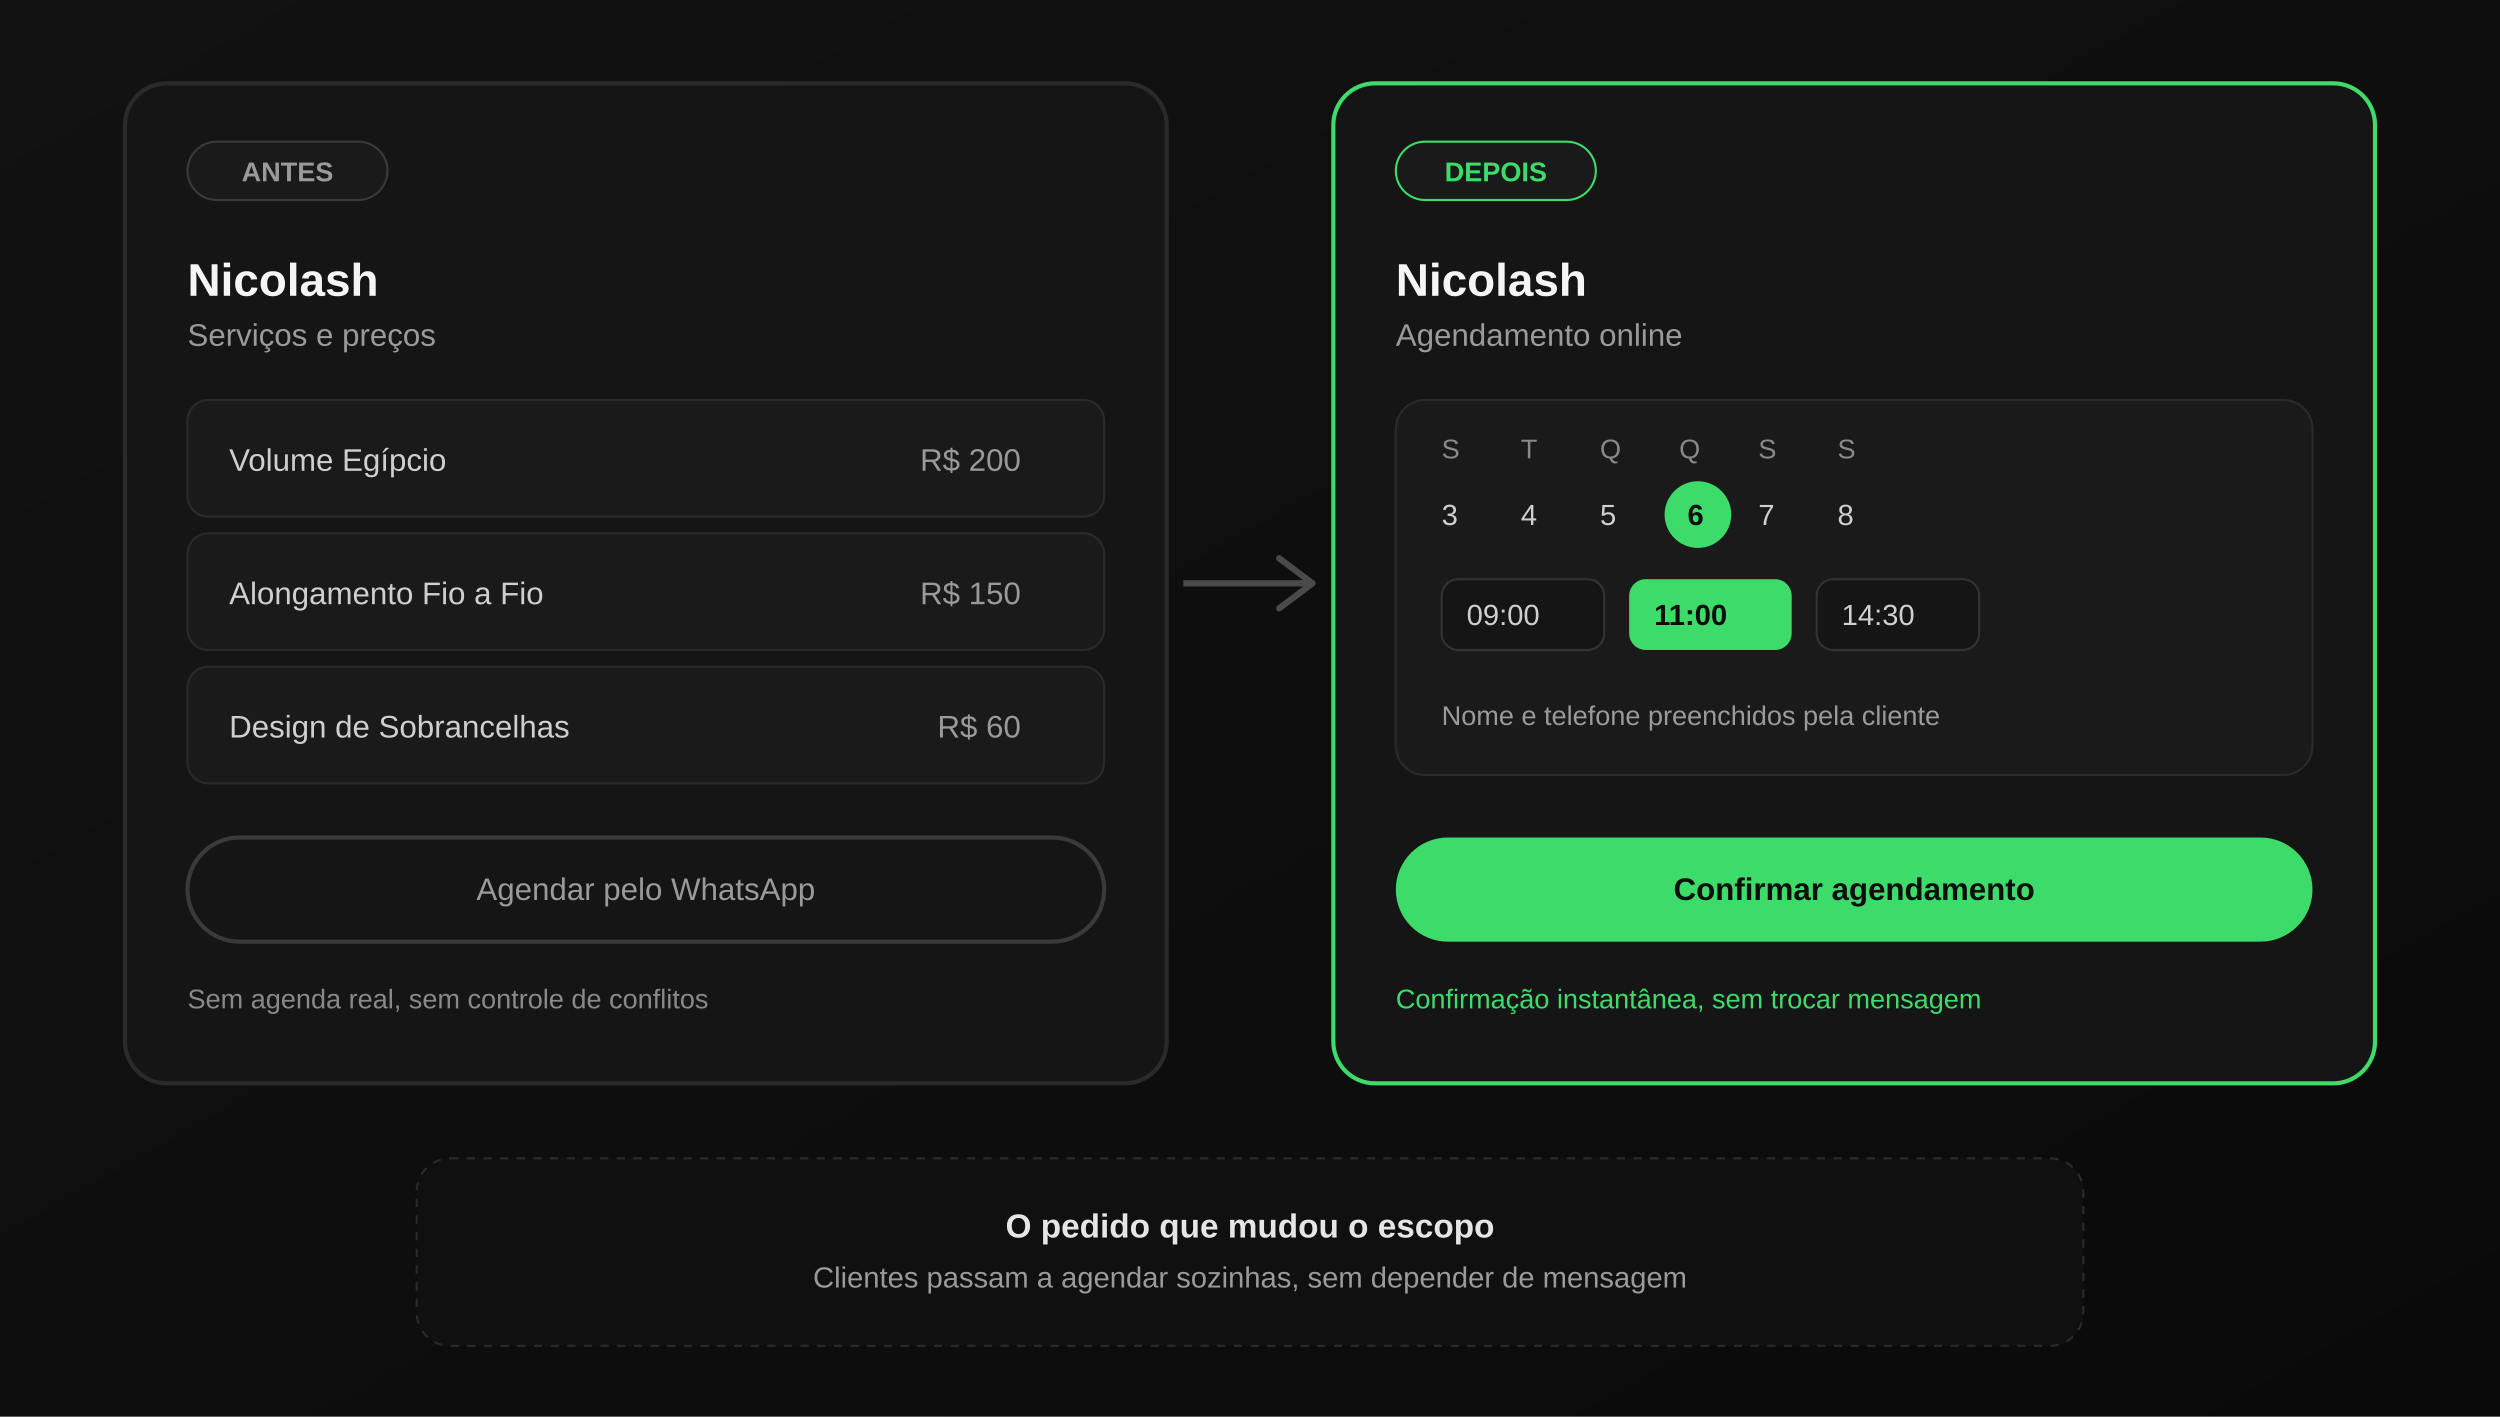
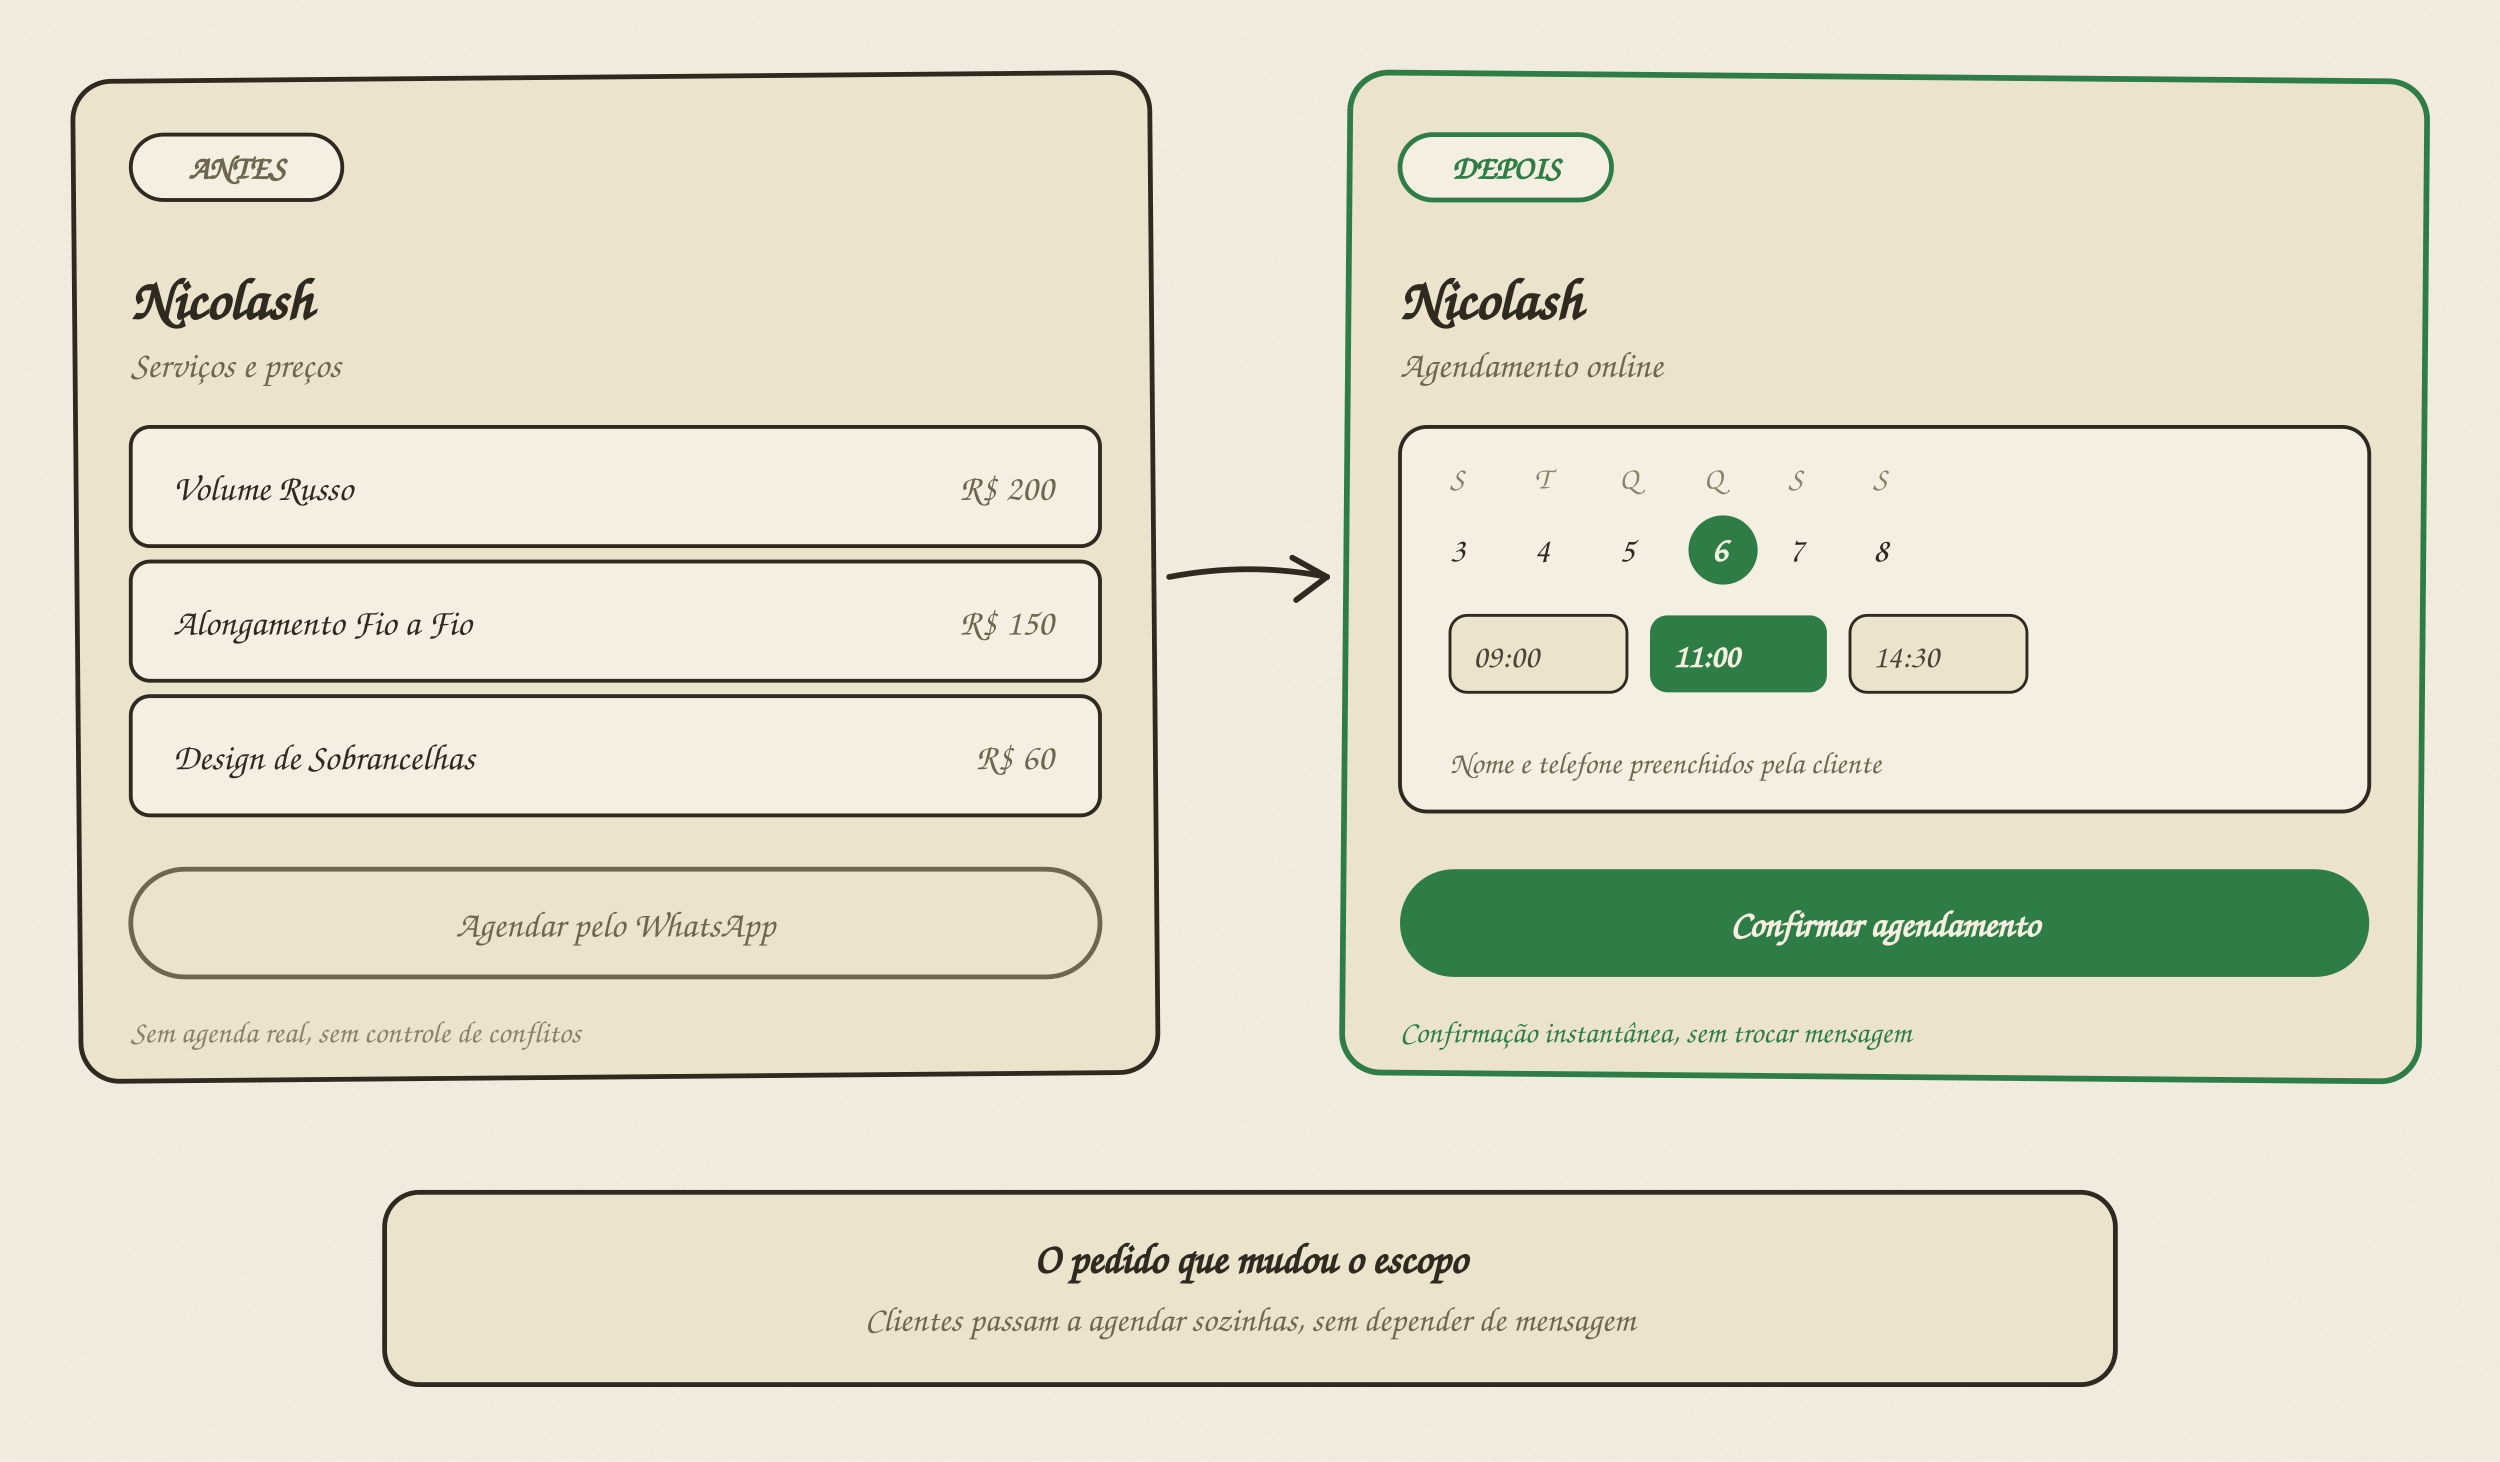
- <svg xmlns="http://www.w3.org/2000/svg" viewBox="0 0 1200 680">
+ <svg xmlns="http://www.w3.org/2000/svg" viewBox="0 0 1300 760">
  <defs>
-     <linearGradient id="bgTurnPt" x1="0" y1="0" x2="1" y2="1">
-       <stop offset="0%" stop-color="#121212" />
-       <stop offset="100%" stop-color="#0a0a0a" />
-     </linearGradient>
+     <filter id="paperNoiseTpPt" x="-5%" y="-5%" width="110%" height="110%">
+       <feTurbulence type="fractalNoise" baseFrequency="0.9" numOctaves="2" result="noise" />
+       <feColorMatrix in="noise" type="matrix" values="0 0 0 0 0  0 0 0 0 0  0 0 0 0 0  0 0 0 0.03 0" />
+     </filter>
  </defs>
-   <rect width="1200" height="680" fill="url(#bgTurnPt)" />
-   <rect x="60" y="40" width="500" height="480" rx="20" fill="#151515" stroke="#2a2a2a" stroke-width="2" />
-   <rect x="90" y="68" width="96" height="28" rx="14" fill="#1a1a1a" stroke="#3a3a3a" />
-   <text x="138" y="87" text-anchor="middle" fill="#9a9a9a" font-family="Arial, sans-serif" font-size="13" font-weight="700">ANTES</text>
-   <text x="90" y="142" fill="#f5f5f5" font-family="Arial, sans-serif" font-size="22" font-weight="700">Nicolash</text>
-   <text x="90" y="166" fill="#9a9a9a" font-family="Arial, sans-serif" font-size="15">Serviços e preços</text>
-   <g font-family="Arial, sans-serif" font-size="15" fill="#cfcfcf">
-     <rect x="90" y="192" width="440" height="56" rx="10" fill="#1a1a1a" stroke="#2a2a2a" />
-     <text x="110" y="226">Volume Egípcio</text>
-     <text x="490" y="226" text-anchor="end" fill="#9a9a9a">R$ 200</text>
-     <rect x="90" y="256" width="440" height="56" rx="10" fill="#1a1a1a" stroke="#2a2a2a" />
-     <text x="110" y="290">Alongamento Fio a Fio</text>
-     <text x="490" y="290" text-anchor="end" fill="#9a9a9a">R$ 150</text>
-     <rect x="90" y="320" width="440" height="56" rx="10" fill="#1a1a1a" stroke="#2a2a2a" />
-     <text x="110" y="354">Design de Sobrancelhas</text>
-     <text x="490" y="354" text-anchor="end" fill="#9a9a9a">R$ 60</text>
+   <rect width="1300" height="760" fill="#f4efe0" />
+   <rect width="1300" height="760" filter="url(#paperNoiseTpPt)" />
+   <g transform="rotate(-0.5 320 300)">
+     <rect x="40" y="40" width="560" height="520" rx="20" fill="#ece3cd" stroke="#30291f" stroke-width="2.5" />
  </g>
-   <rect x="90" y="402" width="440" height="50" rx="25" fill="none" stroke="#3a3a3a" stroke-width="2" />
-   <text x="310" y="432" text-anchor="middle" fill="#9a9a9a" font-family="Arial, sans-serif" font-size="15">Agendar pelo WhatsApp</text>
-   <text x="90" y="484" fill="#898989" font-family="Arial, sans-serif" font-size="13">Sem agenda real, sem controle de conflitos</text>
-   <rect x="640" y="40" width="500" height="480" rx="20" fill="#151515" stroke="#3ddc6a" stroke-width="2" />
-   <rect x="670" y="68" width="96" height="28" rx="14" fill="#1a1a1a" stroke="#3ddc6a" />
-   <text x="718" y="87" text-anchor="middle" fill="#3ddc6a" font-family="Arial, sans-serif" font-size="13" font-weight="700">DEPOIS</text>
-   <text x="670" y="142" fill="#f5f5f5" font-family="Arial, sans-serif" font-size="22" font-weight="700">Nicolash</text>
-   <text x="670" y="166" fill="#9a9a9a" font-family="Arial, sans-serif" font-size="15">Agendamento online</text>
-   <rect x="670" y="192" width="440" height="180" rx="14" fill="#1a1a1a" stroke="#2a2a2a" />
-   <g font-family="Arial, sans-serif" font-size="13" fill="#898989">
-     <text x="692" y="220">S</text>
-     <text x="730" y="220">T</text>
-     <text x="768" y="220">Q</text>
-     <text x="806" y="220">Q</text>
-     <text x="844" y="220">S</text>
-     <text x="882" y="220">S</text>
+   <rect x="68" y="70" width="110" height="34" rx="17" fill="#f4efe0" stroke="#30291f" stroke-width="2" />
+   <text x="123" y="93" text-anchor="middle" fill="#6f6650" font-family="'Comic Sans MS','Segoe Print','Bradley Hand',cursive" font-size="17" font-weight="700">ANTES</text>
+   <text x="68" y="166" fill="#30291f" font-family="'Comic Sans MS','Segoe Print','Bradley Hand',cursive" font-size="30" font-weight="700">Nicolash</text>
+   <text x="68" y="196" fill="#6f6650" font-family="'Comic Sans MS','Segoe Print','Bradley Hand',cursive" font-size="19">Serviços e preços</text>
+   <g font-family="'Comic Sans MS','Segoe Print','Bradley Hand',cursive" font-size="19" fill="#30291f">
+     <rect x="68" y="222" width="504" height="62" rx="10" fill="#f4efe0" stroke="#30291f" stroke-width="2" />
+     <text x="90" y="260">Volume Russo</text>
+     <text x="548" y="260" text-anchor="end" fill="#6f6650">R$ 200</text>
+     <rect x="68" y="292" width="504" height="62" rx="10" fill="#f4efe0" stroke="#30291f" stroke-width="2" />
+     <text x="90" y="330">Alongamento Fio a Fio</text>
+     <text x="548" y="330" text-anchor="end" fill="#6f6650">R$ 150</text>
+     <rect x="68" y="362" width="504" height="62" rx="10" fill="#f4efe0" stroke="#30291f" stroke-width="2" />
+     <text x="90" y="400">Design de Sobrancelhas</text>
+     <text x="548" y="400" text-anchor="end" fill="#6f6650">R$ 60</text>
  </g>
-   <g font-family="Arial, sans-serif" font-size="14" fill="#cfcfcf">
-     <text x="692" y="252">3</text>
-     <text x="730" y="252">4</text>
-     <text x="768" y="252">5</text>
-     <circle cx="815" cy="247" r="16" fill="#3ddc6a" />
-     <text x="810" y="252" fill="#0d0d0d" font-weight="700">6</text>
-     <text x="844" y="252">7</text>
-     <text x="882" y="252">8</text>
+   <rect x="68" y="452" width="504" height="56" rx="28" fill="none" stroke="#6f6650" stroke-width="2.5" />
+   <text x="320" y="487" text-anchor="middle" fill="#6f6650" font-family="'Comic Sans MS','Segoe Print','Bradley Hand',cursive" font-size="19">Agendar pelo WhatsApp</text>
+   <text x="68" y="542" fill="#8a8169" font-family="'Comic Sans MS','Segoe Print','Bradley Hand',cursive" font-size="16">Sem agenda real, sem controle de conflitos</text>
+   <g transform="rotate(0.5 980 300)">
+     <rect x="700" y="40" width="560" height="520" rx="20" fill="#ece3cd" stroke="#2f7d46" stroke-width="3" />
  </g>
-   <g font-family="Arial, sans-serif" font-size="14">
-     <rect x="692" y="278" width="78" height="34" rx="8" fill="#151515" stroke="#333333" />
-     <text x="704" y="300" fill="#cfcfcf">09:00</text>
-     <rect x="782" y="278" width="78" height="34" rx="8" fill="#3ddc6a" />
-     <text x="794" y="300" fill="#0d0d0d" font-weight="700">11:00</text>
-     <rect x="872" y="278" width="78" height="34" rx="8" fill="#151515" stroke="#333333" />
-     <text x="884" y="300" fill="#cfcfcf">14:30</text>
+   <rect x="728" y="70" width="110" height="34" rx="17" fill="#f4efe0" stroke="#2f7d46" stroke-width="2.5" />
+   <text x="783" y="93" text-anchor="middle" fill="#2f7d46" font-family="'Comic Sans MS','Segoe Print','Bradley Hand',cursive" font-size="17" font-weight="700">DEPOIS</text>
+   <text x="728" y="166" fill="#30291f" font-family="'Comic Sans MS','Segoe Print','Bradley Hand',cursive" font-size="30" font-weight="700">Nicolash</text>
+   <text x="728" y="196" fill="#6f6650" font-family="'Comic Sans MS','Segoe Print','Bradley Hand',cursive" font-size="19">Agendamento online</text>
+   <rect x="728" y="222" width="504" height="200" rx="14" fill="#f4efe0" stroke="#30291f" stroke-width="2" />
+   <g font-family="'Comic Sans MS','Segoe Print','Bradley Hand',cursive" font-size="16" fill="#8a8169">
+     <text x="754" y="254">S</text>
+     <text x="798" y="254">T</text>
+     <text x="842" y="254">Q</text>
+     <text x="886" y="254">Q</text>
+     <text x="930" y="254">S</text>
+     <text x="974" y="254">S</text>
  </g>
-   <text x="692" y="348" fill="#9a9a9a" font-family="Arial, sans-serif" font-size="13">Nome e telefone preenchidos pela cliente</text>
-   <rect x="670" y="402" width="440" height="50" rx="25" fill="#3ddc6a" />
-   <text x="890" y="432" text-anchor="middle" fill="#0d0d0d" font-family="Arial, sans-serif" font-size="15" font-weight="700">Confirmar agendamento</text>
-   <text x="670" y="484" fill="#3ddc6a" font-family="Arial, sans-serif" font-size="13">Confirmação instantânea, sem trocar mensagem</text>
-   <path d="M568 280 L628 280" stroke="#4a4a4a" stroke-width="3" fill="none" />
-   <path d="M614 268 L630 280 L614 292" fill="none" stroke="#4a4a4a" stroke-width="3" stroke-linecap="round" stroke-linejoin="round" />
-   <rect x="200" y="556" width="800" height="90" rx="16" fill="#101010" stroke="#2a2a2a" stroke-dasharray="4 4" />
-   <text x="600" y="594" text-anchor="middle" fill="#e5e5e5" font-family="Arial, sans-serif" font-size="16" font-weight="700">O pedido que mudou o escopo</text>
-   <text x="600" y="618" text-anchor="middle" fill="#9a9a9a" font-family="Arial, sans-serif" font-size="14">Clientes passam a agendar sozinhas, sem depender de mensagem</text>
+   <g font-family="'Comic Sans MS','Segoe Print','Bradley Hand',cursive" font-size="18" fill="#30291f">
+     <text x="754" y="292">3</text>
+     <text x="798" y="292">4</text>
+     <text x="842" y="292">5</text>
+     <circle cx="896" cy="286" r="18" fill="#2f7d46" />
+     <text x="890" y="292" fill="#f4efe0" font-weight="700">6</text>
+     <text x="930" y="292">7</text>
+     <text x="974" y="292">8</text>
+   </g>
+   <g font-family="'Comic Sans MS','Segoe Print','Bradley Hand',cursive" font-size="17">
+     <rect x="754" y="320" width="92" height="40" rx="9" fill="#ece3cd" stroke="#30291f" stroke-width="1.5" />
+     <text x="766" y="347" fill="#4a4336">09:00</text>
+     <rect x="858" y="320" width="92" height="40" rx="9" fill="#2f7d46" />
+     <text x="870" y="347" fill="#f4efe0" font-weight="700">11:00</text>
+     <rect x="962" y="320" width="92" height="40" rx="9" fill="#ece3cd" stroke="#30291f" stroke-width="1.5" />
+     <text x="974" y="347" fill="#4a4336">14:30</text>
+   </g>
+   <text x="754" y="402" fill="#6f6650" font-family="'Comic Sans MS','Segoe Print','Bradley Hand',cursive" font-size="16">Nome e telefone preenchidos pela cliente</text>
+   <rect x="728" y="452" width="504" height="56" rx="28" fill="#2f7d46" />
+   <text x="980" y="487" text-anchor="middle" fill="#f4efe0" font-family="'Comic Sans MS','Segoe Print','Bradley Hand',cursive" font-size="19" font-weight="700">Confirmar agendamento</text>
+   <text x="728" y="542" fill="#2f7d46" font-family="'Comic Sans MS','Segoe Print','Bradley Hand',cursive" font-size="16">Confirmação instantânea, sem trocar mensagem</text>
+   <path d="M608,300 Q650,292 690,300" stroke="#30291f" stroke-width="3" fill="none" stroke-linecap="round" />
+   <path d="M690,300 L672,290" stroke="#30291f" stroke-width="3" stroke-linecap="round" />
+   <path d="M690,300 L674,312" stroke="#30291f" stroke-width="3" stroke-linecap="round" />
+   <rect x="200" y="620" width="900" height="100" rx="18" fill="#ece3cd" stroke="#30291f" stroke-width="2.5" />
+   <text x="650" y="662" text-anchor="middle" fill="#30291f" font-family="'Comic Sans MS','Segoe Print','Bradley Hand',cursive" font-size="22" font-weight="700">O pedido que mudou o escopo</text>
+   <text x="650" y="692" text-anchor="middle" fill="#6f6650" font-family="'Comic Sans MS','Segoe Print','Bradley Hand',cursive" font-size="18">Clientes passam a agendar sozinhas, sem depender de mensagem</text>
</svg>
